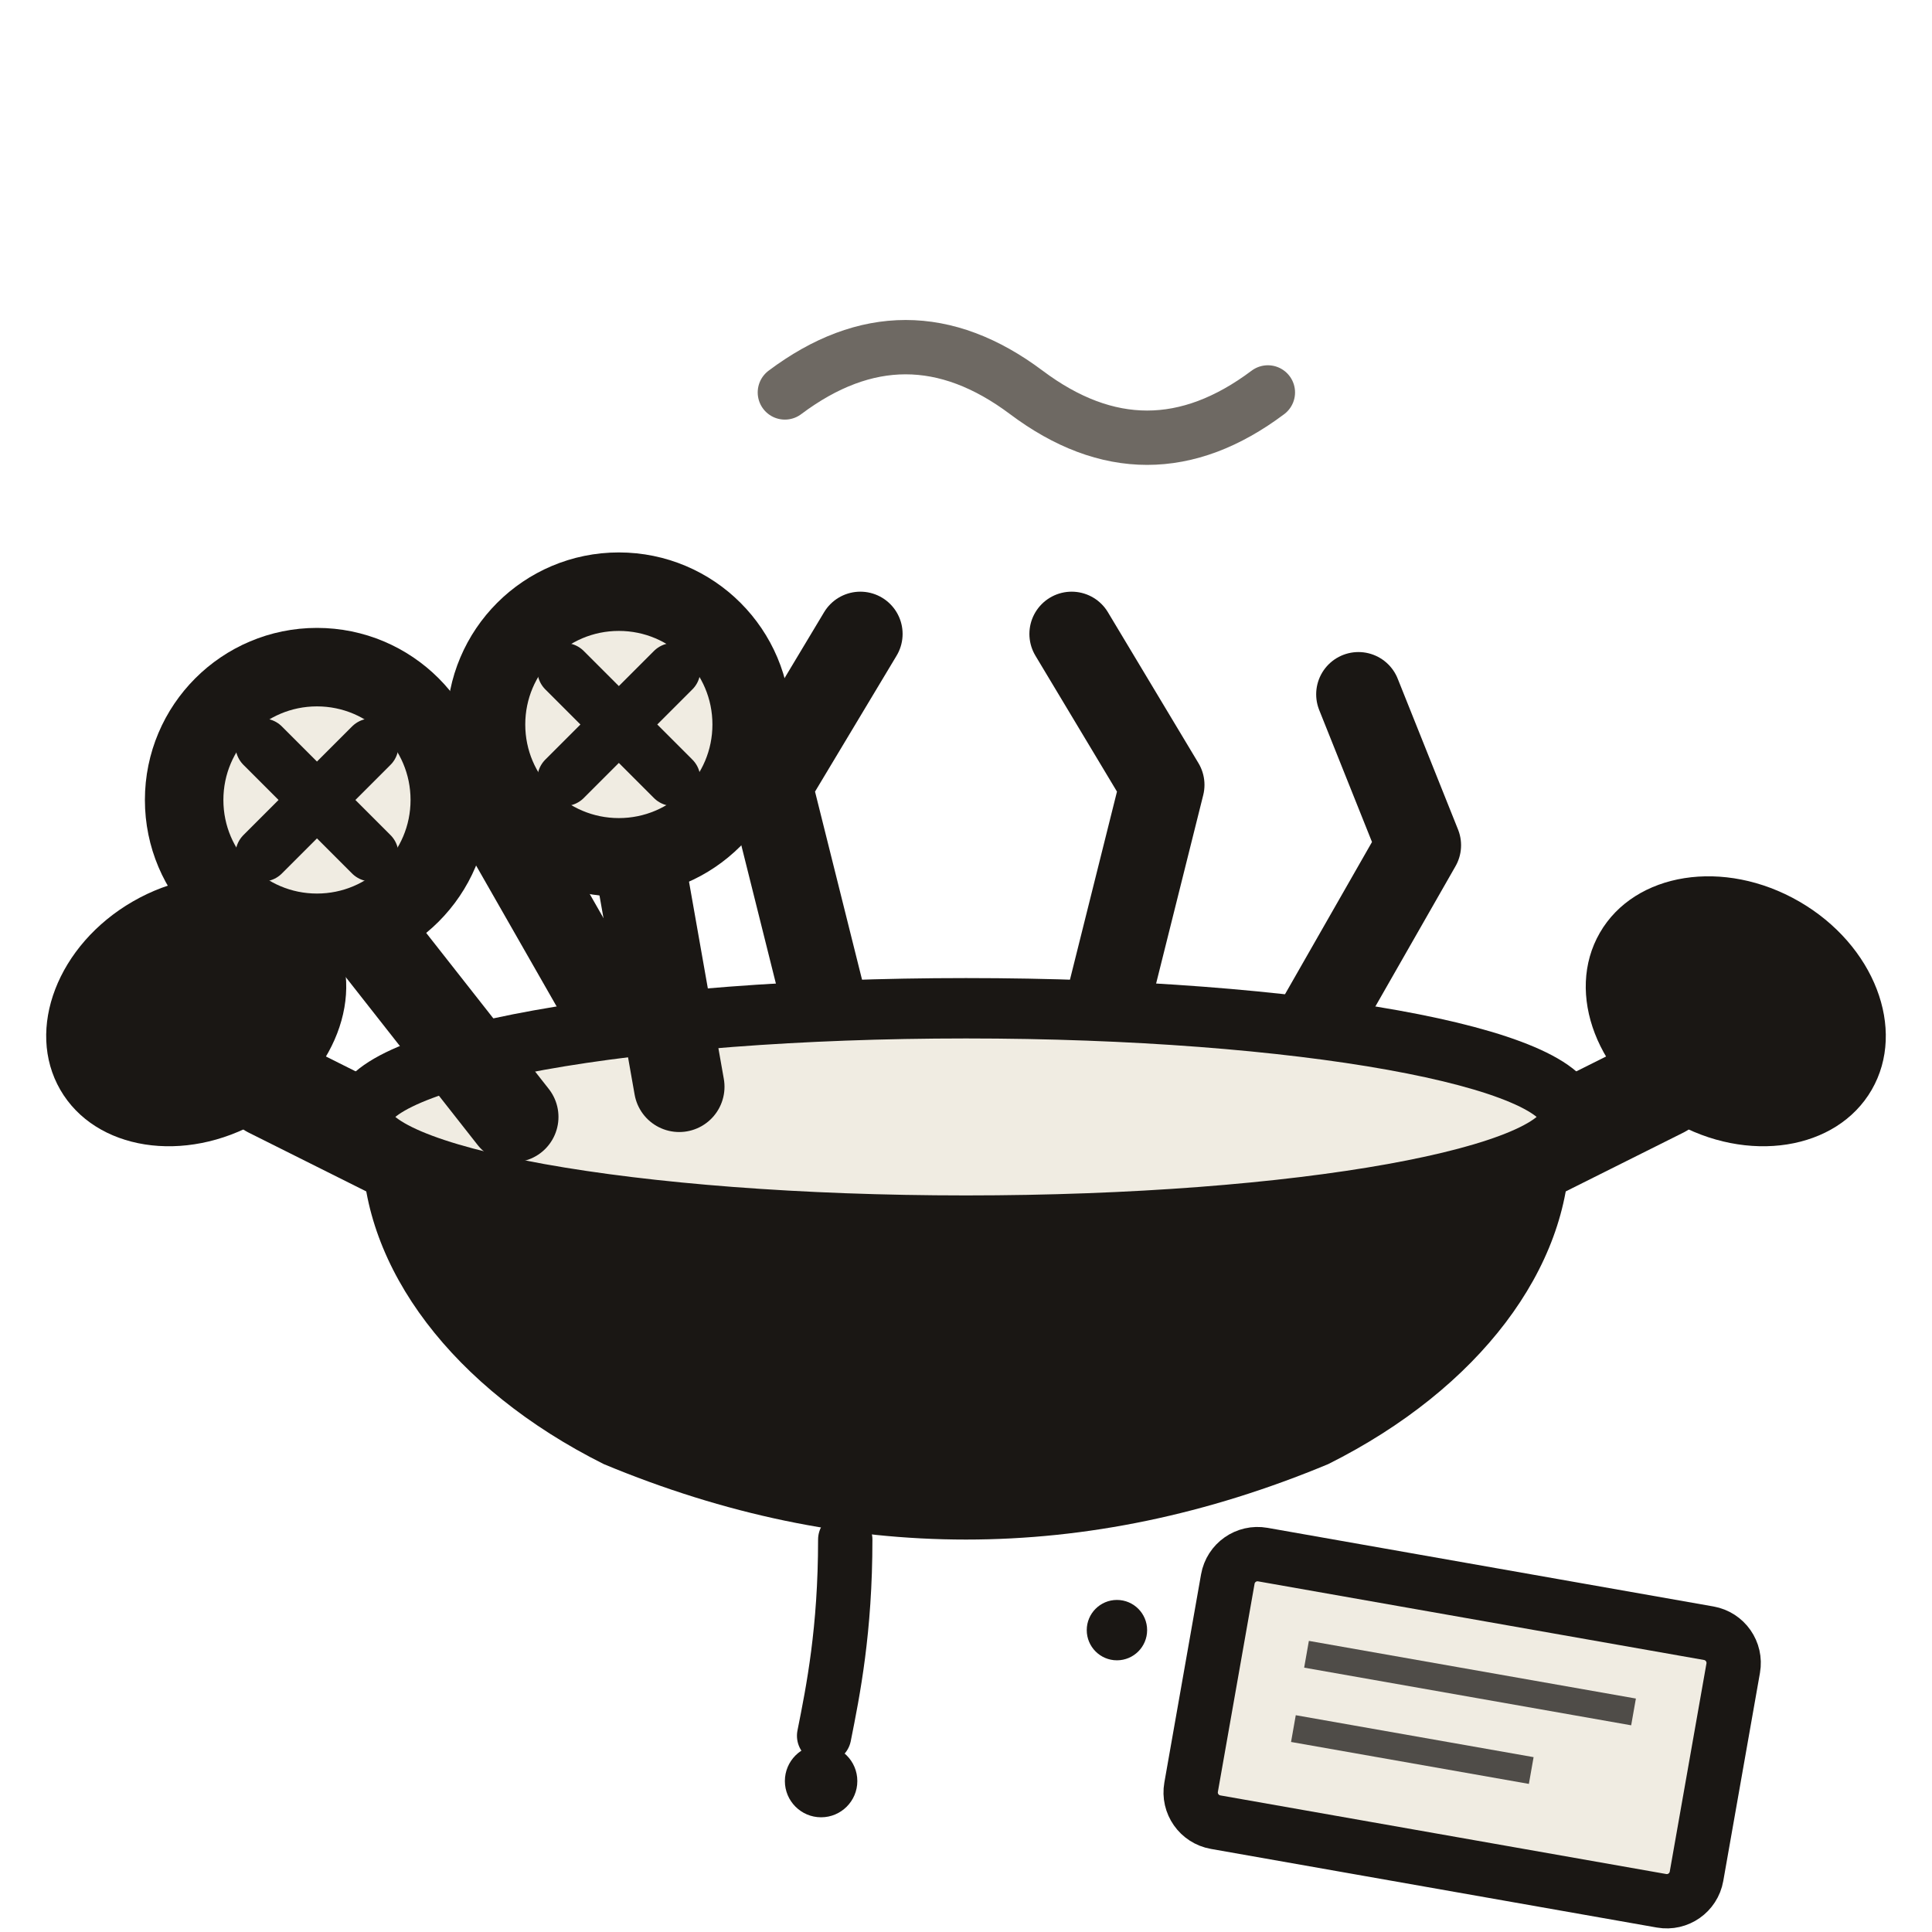
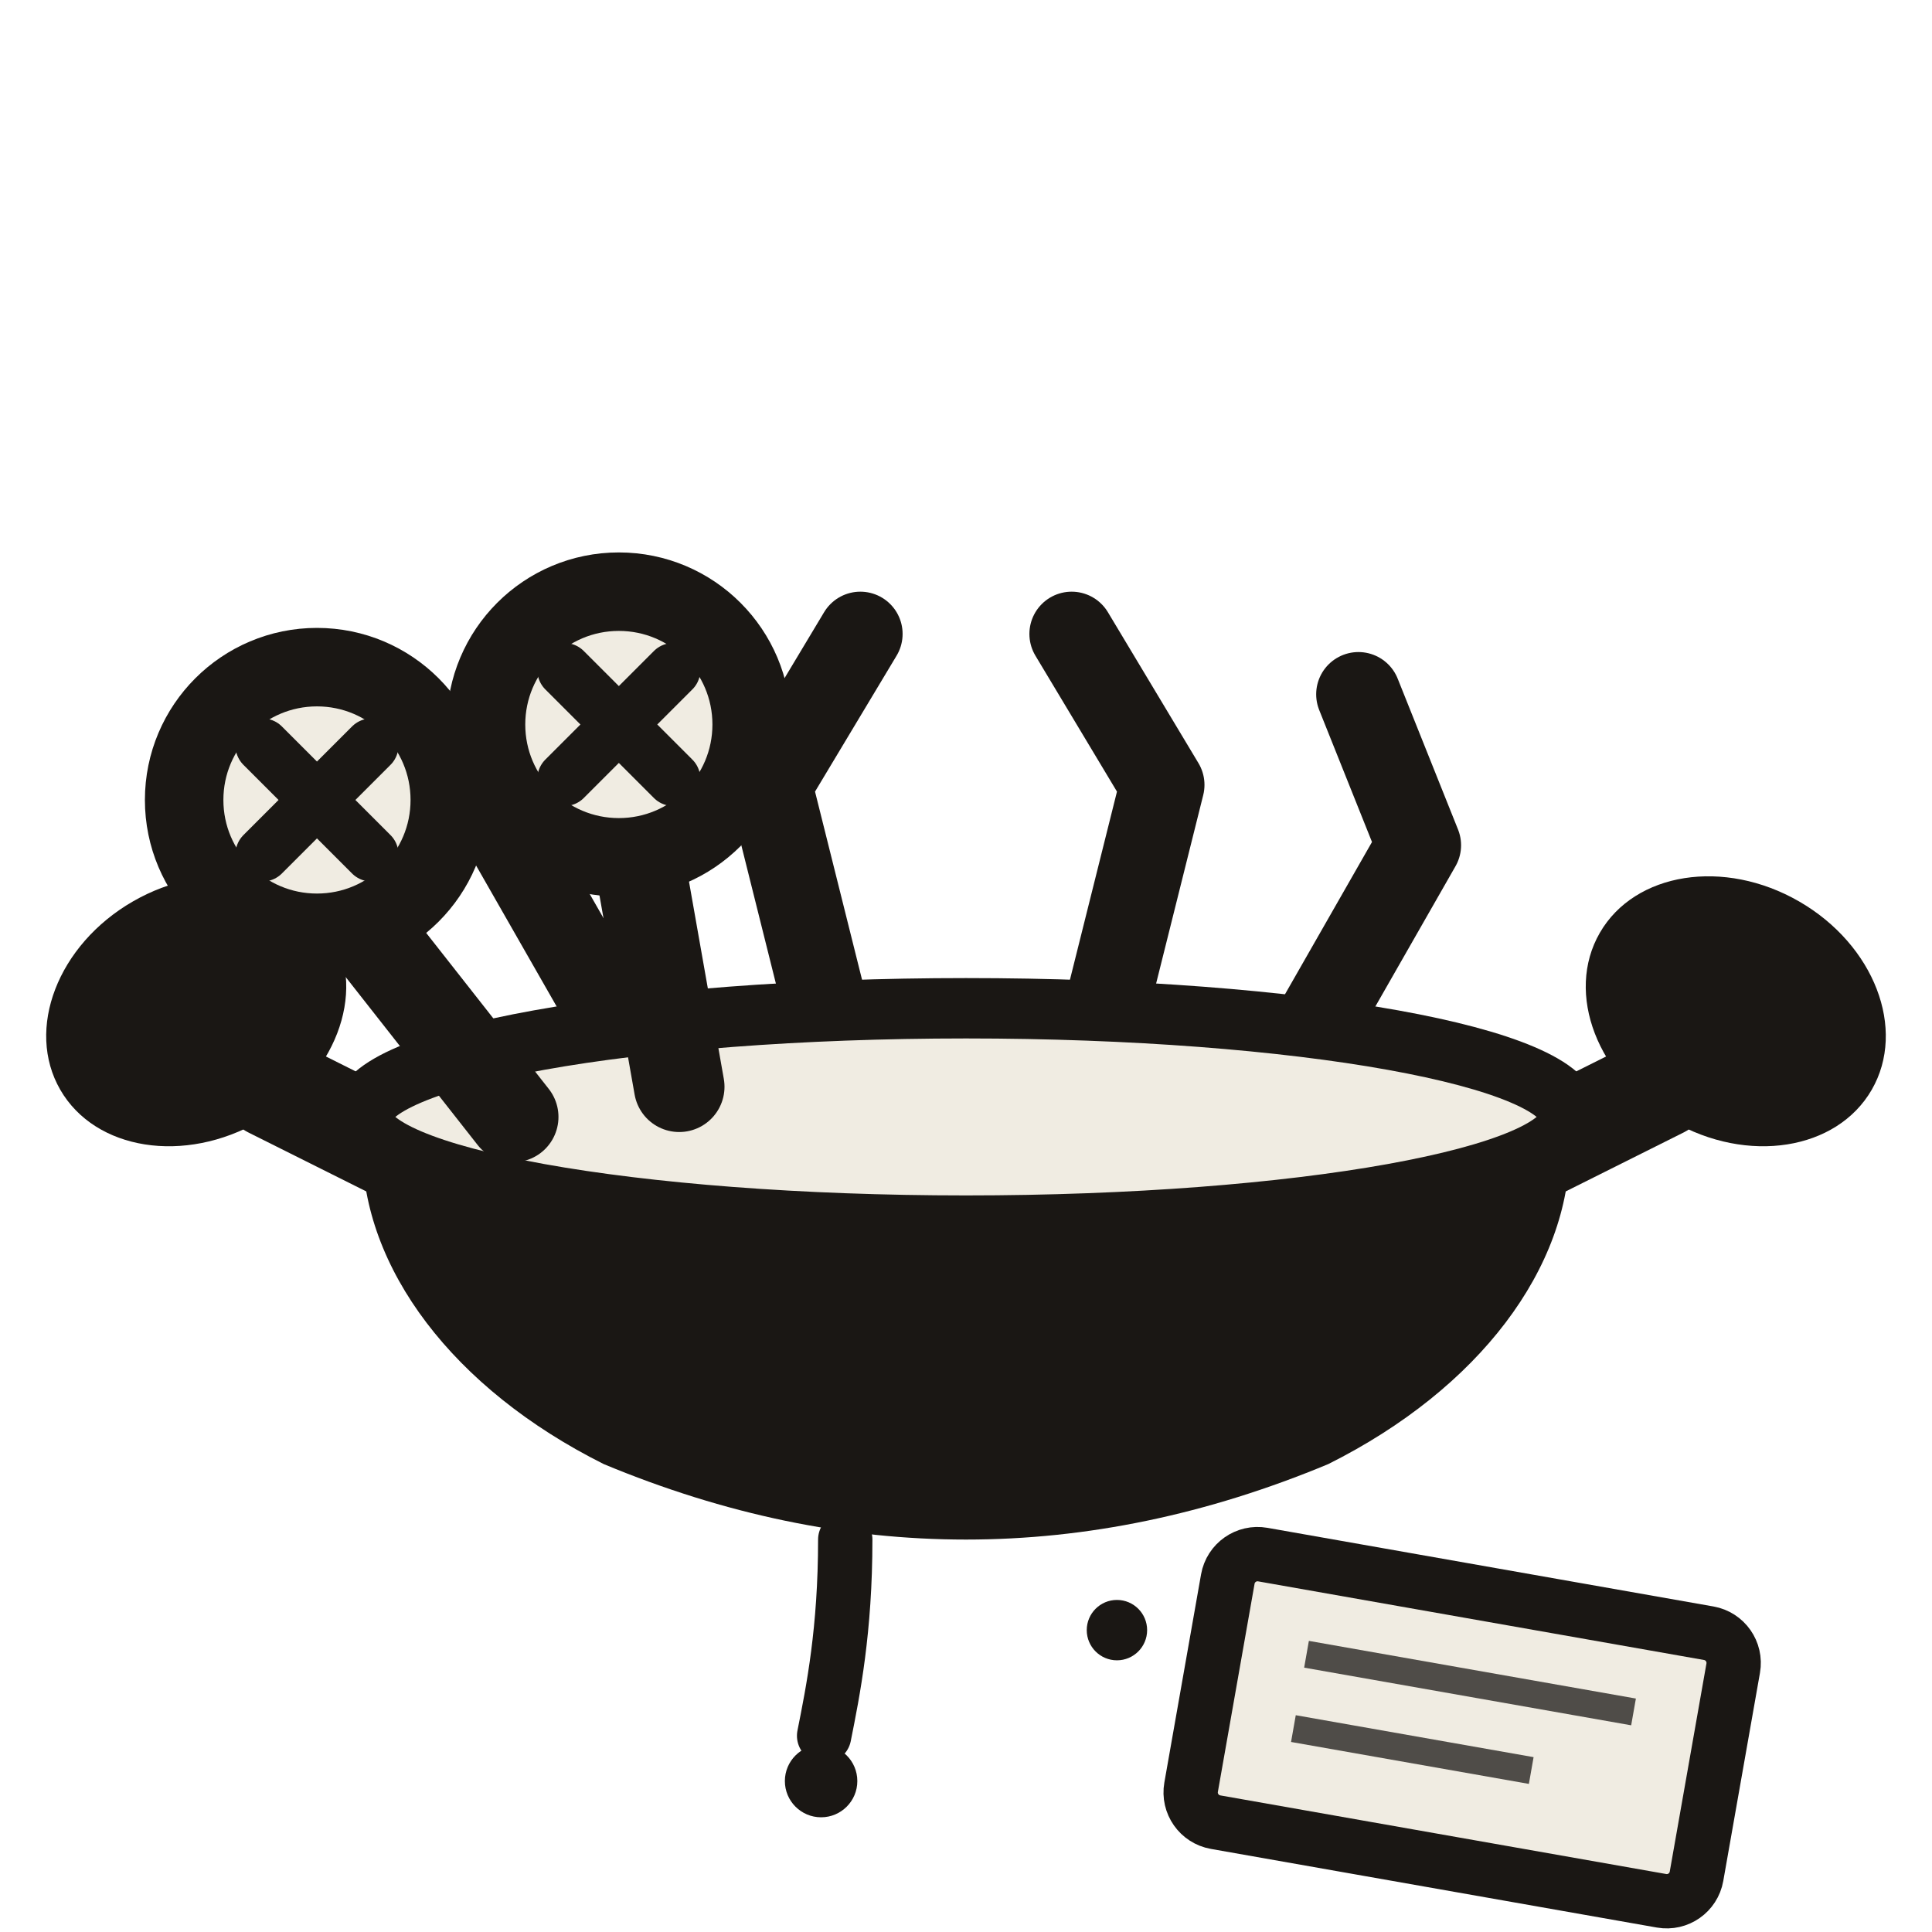
<svg xmlns="http://www.w3.org/2000/svg" viewBox="0 0 64 64">
  <g fill="none" stroke="#1a1714" stroke-width="2.8" stroke-linecap="round" stroke-linejoin="round">
    <path d="M21 35 L17 28 L19 23" />
    <path d="M27.5 34 L25.5 26 L28.5 21" />
    <path d="M36.5 34 L38.5 26 L35.5 21" />
    <path d="M43 35 L47 28 L45 23" />
  </g>
  <g fill="none" stroke="#1a1714" stroke-width="3.4" stroke-linecap="round">
    <path d="M15 39 L9 36" />
    <path d="M49 39 L55 36" />
  </g>
  <ellipse cx="6.5" cy="33.5" rx="5.2" ry="4.2" fill="#1a1714" transform="rotate(-30 6.5 33.5)" />
  <ellipse cx="57.5" cy="33.5" rx="5.2" ry="4.2" fill="#1a1714" transform="rotate(30 57.5 33.5)" />
  <path d="M12 38 C12 42 15 46 20 48.5 Q26 51 32 51 Q38 51 44 48.5 C49 46 52 42 52 38 L52 37 L12 37 Z" fill="#1a1714" />
  <ellipse cx="32" cy="37" rx="20" ry="3.6" fill="#f0ece2" stroke="#1a1714" stroke-width="2" />
  <g fill="none" stroke="#1a1714" stroke-width="3" stroke-linecap="round">
    <path d="M17 37 L11.5 30" />
    <path d="M22.5 36 L21 27.5" />
  </g>
  <circle cx="10.5" cy="26.5" r="4.4" fill="#f0ece2" stroke="#1a1714" stroke-width="2.6" />
  <path d="M8.7 24.7 L12.3 28.3 M12.3 24.7 L8.7 28.3" stroke="#1a1714" stroke-width="1.8" stroke-linecap="round" />
  <circle cx="20.5" cy="24" r="4.4" fill="#f0ece2" stroke="#1a1714" stroke-width="2.6" />
  <path d="M18.7 22.2 L22.3 25.8 M22.3 22.2 L18.7 25.8" stroke="#1a1714" stroke-width="1.8" stroke-linecap="round" />
  <g transform="rotate(10 50 57)">
    <rect x="40" y="53" width="17" height="9" rx="1" fill="#f0ece2" stroke="#1a1714" stroke-width="1.8" />
    <path d="M43 56 L54 56 M43 58.5 L51 58.5" stroke="#1a1714" stroke-width="0.9" opacity="0.75" />
  </g>
  <path d="M28 51 C28 54 27.6 56 27.3 57.5" stroke="#1a1714" stroke-width="1.8" fill="none" stroke-linecap="round" />
  <circle cx="27.2" cy="59" r="1.2" fill="#1a1714" />
  <circle cx="37" cy="54" r="1" fill="#1a1714" />
-   <path d="M26 13 Q30 10 34 13 Q38 16 42 13" fill="none" stroke="#4a443c" stroke-width="1.8" stroke-linecap="round" opacity="0.8" />
</svg>
